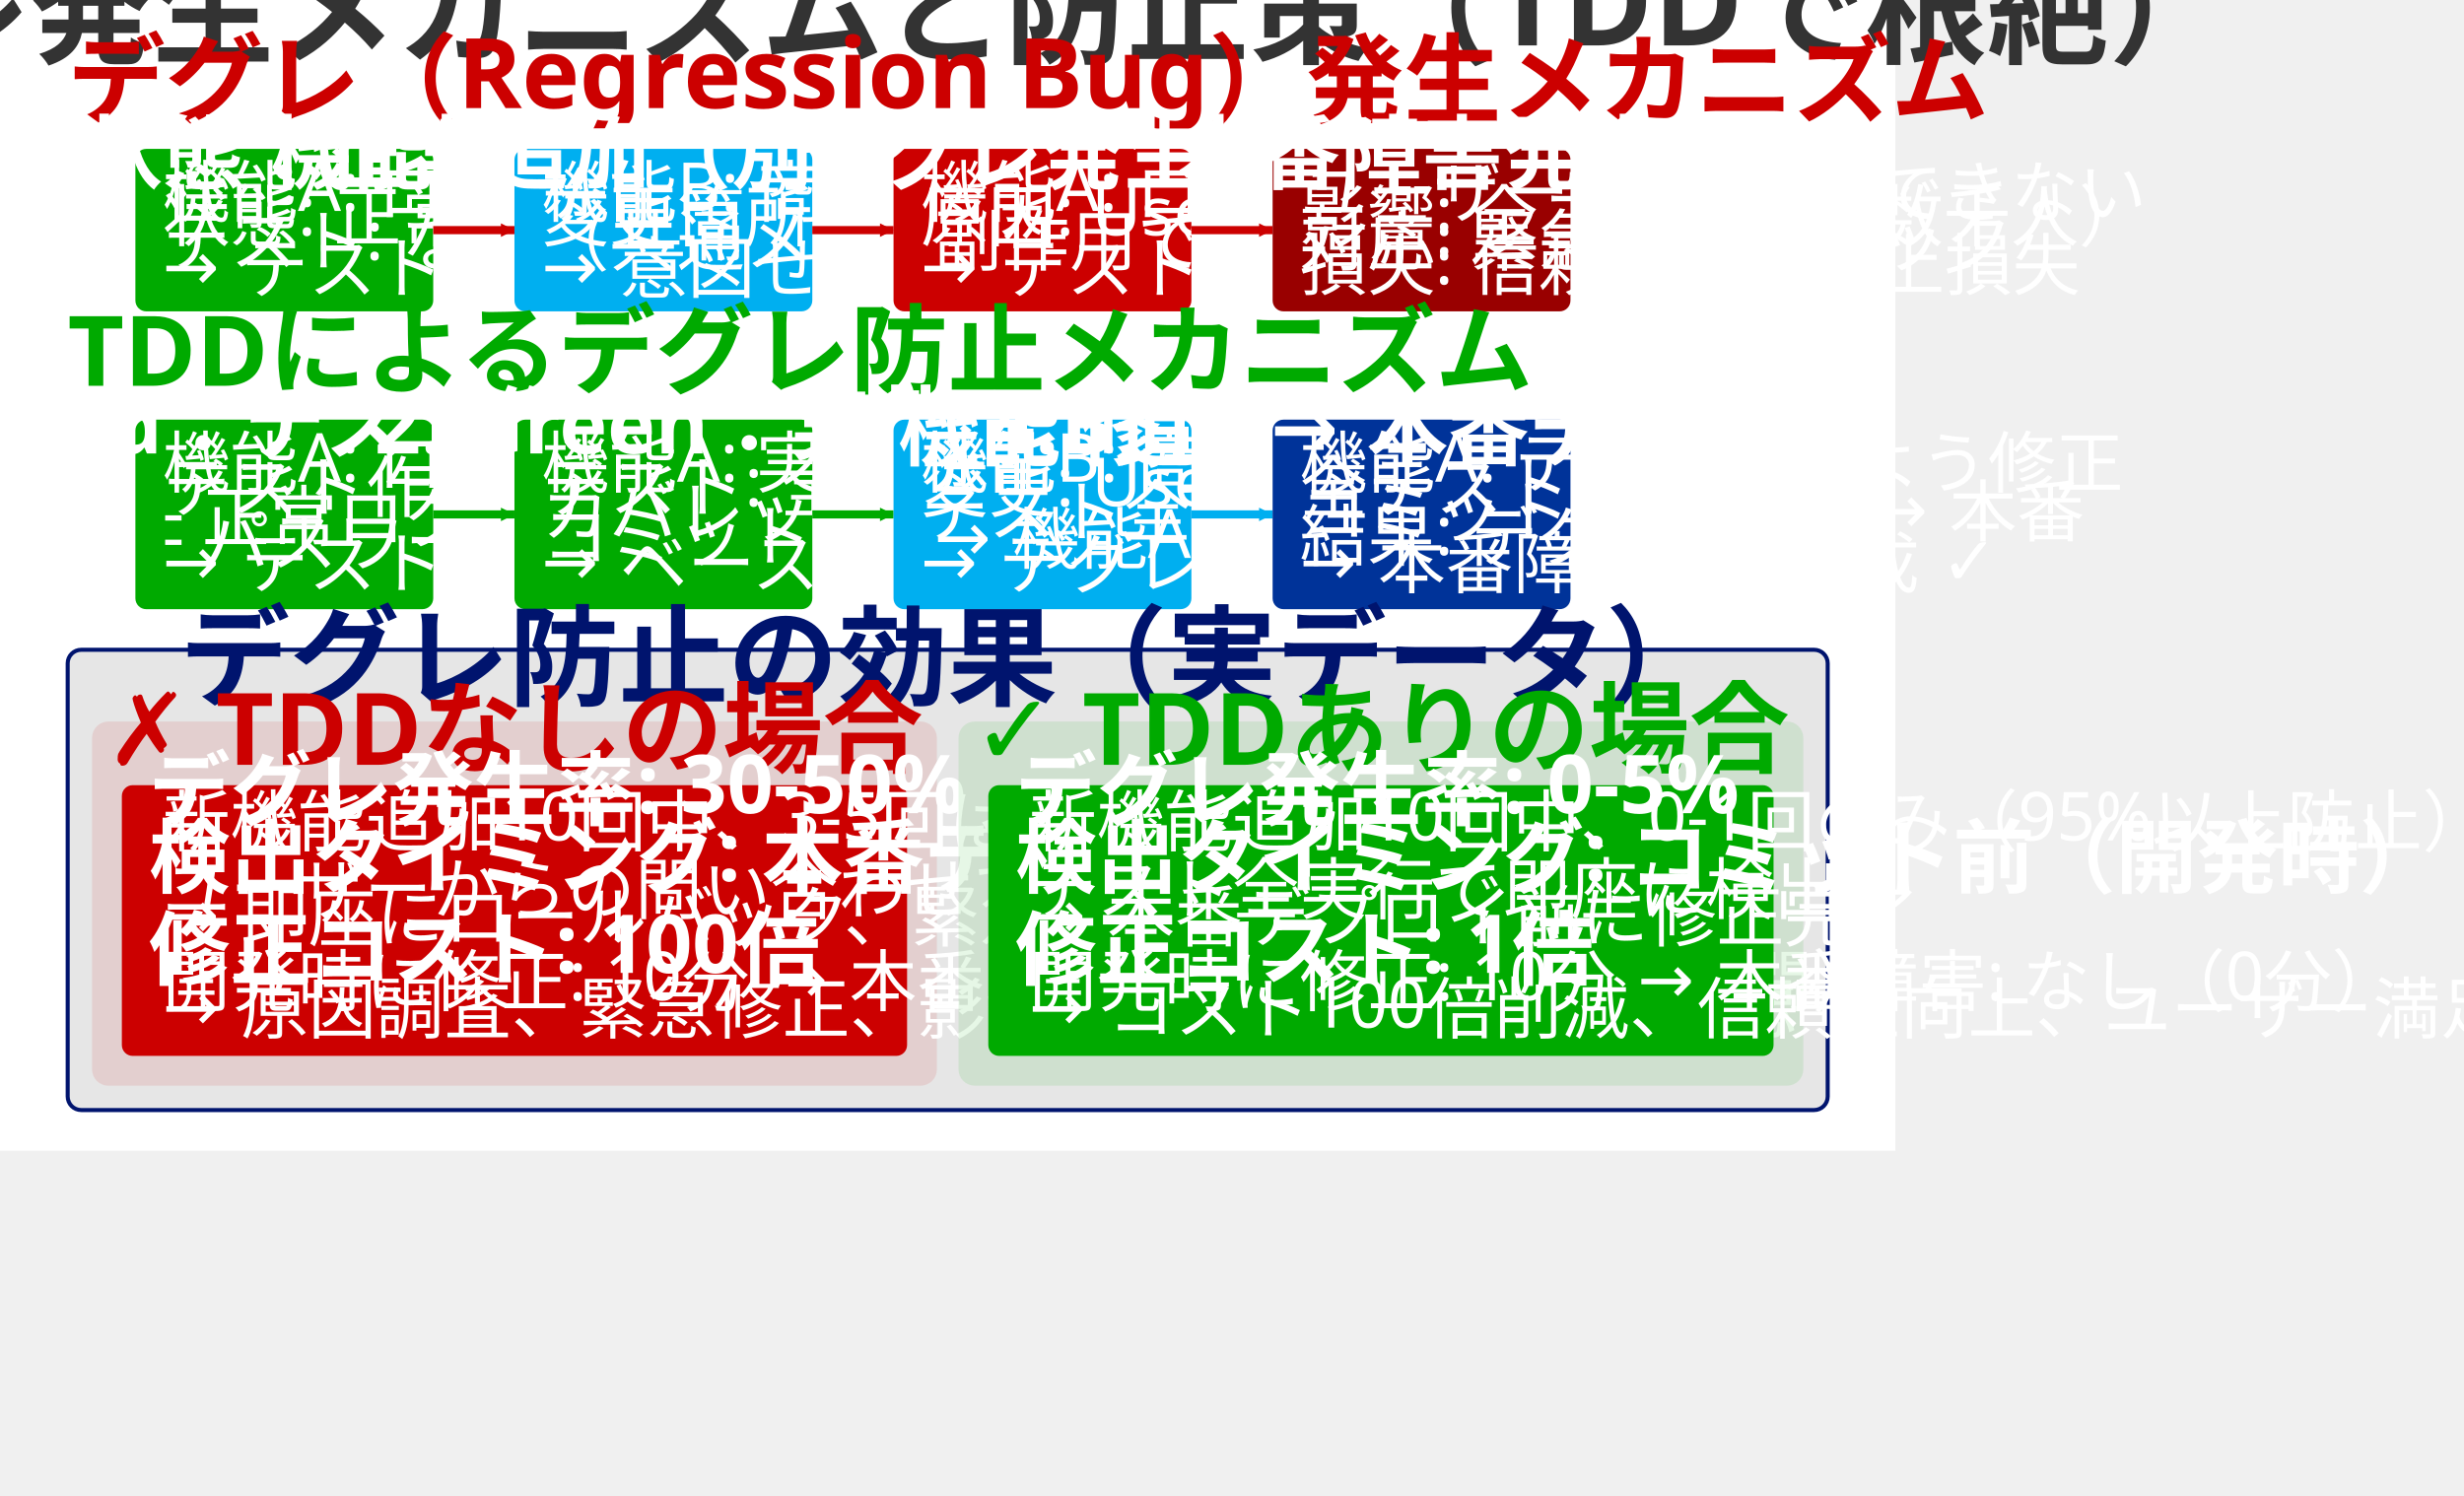
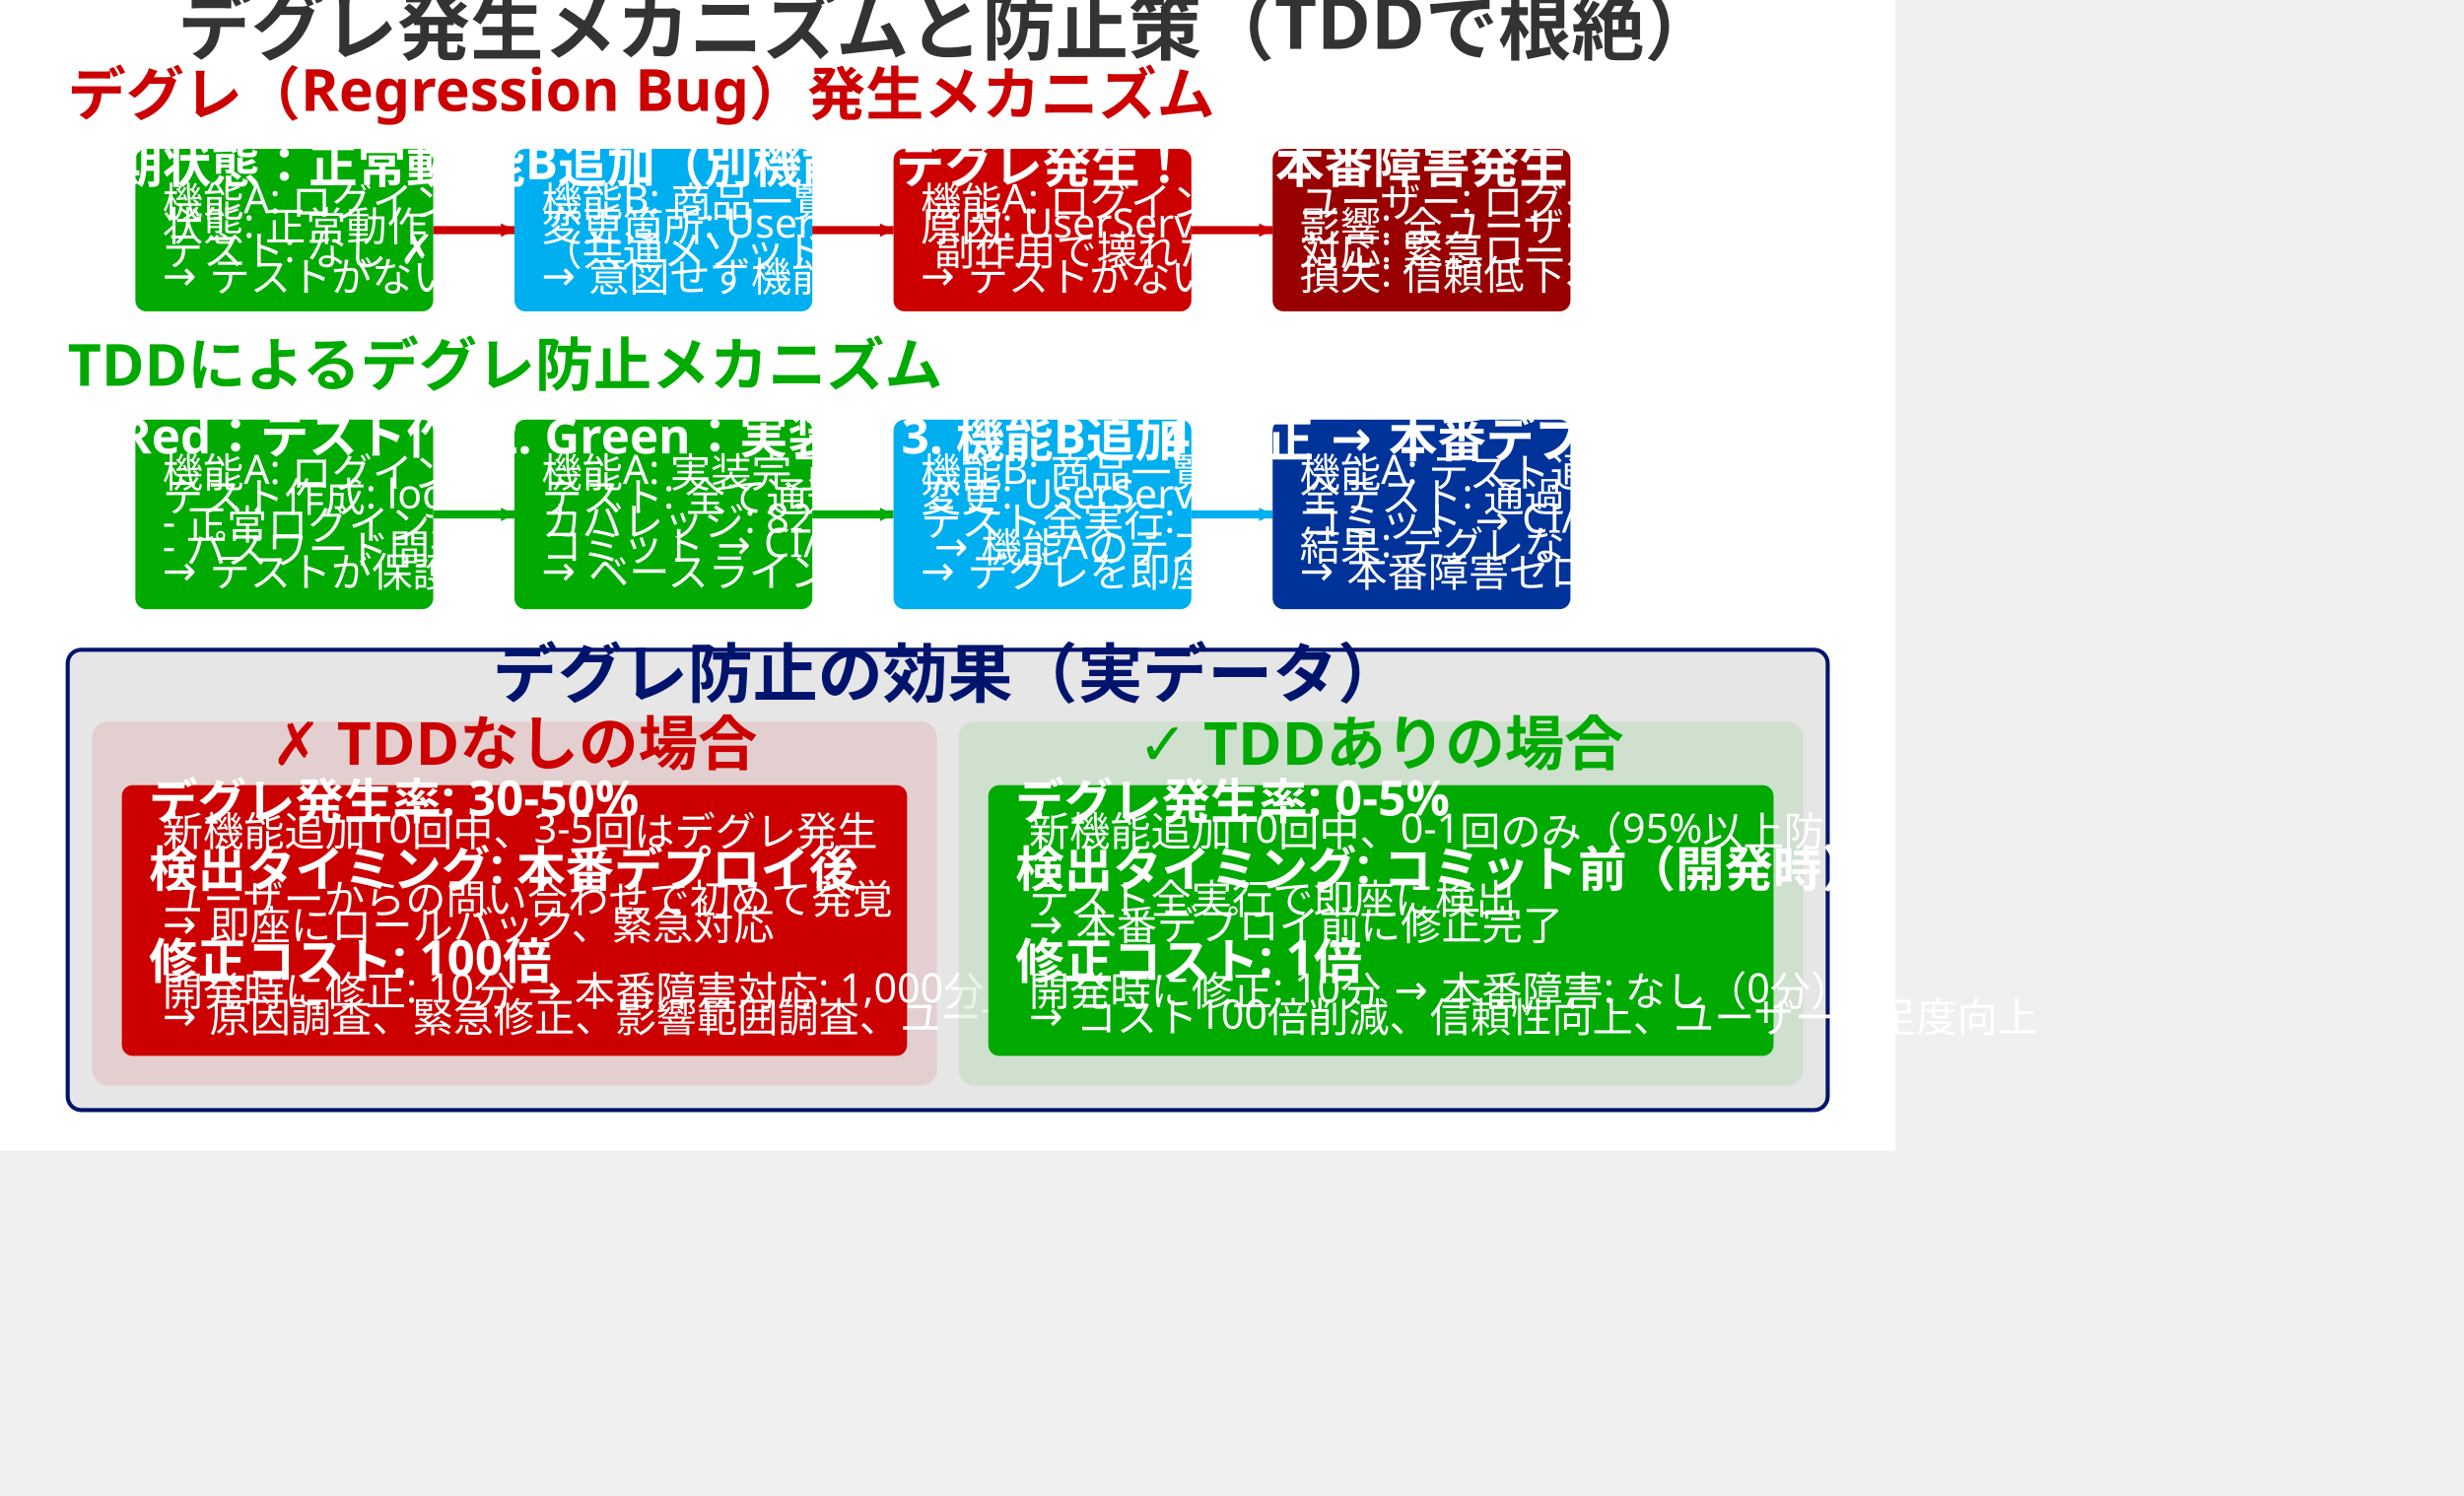
<svg xmlns="http://www.w3.org/2000/svg" viewBox="0 0 1820 1105">
  <defs>
    <style>
-       .title { font-family: 'Noto Sans JP', sans-serif; font-size: 90px; font-weight: bold; fill: #333333; }
-       .step-title { font-family: 'Noto Sans JP', sans-serif; font-size: 64px; font-weight: bold; fill: white; }
-       .step-text { font-family: 'Noto Sans JP', sans-serif; font-size: 50px; fill: white; }
+       .title { font-family: 'Noto Sans JP', sans-serif; font-size: 54px; font-weight: bold; fill: #333333; }
+       .step-title { font-family: 'Noto Sans JP', sans-serif; font-size: 38px; font-weight: bold; fill: white; }
+       .step-text { font-family: 'Noto Sans JP', sans-serif; font-size: 30px; fill: white; }
    </style>
  </defs>
  <rect width="1400" height="850" fill="#FFFFFF" />
  <text x="700" y="40" class="title" text-anchor="middle">デグレ発生メカニズムと防止策（TDDで根絶）</text>
-   <text x="50" y="85" style="font-family: 'Noto Sans JP', sans-serif; font-size: 72px; fill: #CC0000; font-weight: bold;">
+   <text x="50" y="85" style="font-family: 'Noto Sans JP', sans-serif; font-size: 43px; fill: #CC0000; font-weight: bold;">
    デグレ（Regression Bug）発生メカニズム
  </text>
  <rect x="100" y="110" width="220" height="120" fill="#00AA00" rx="8" />
-   <text x="210" y="135" style="font-family: 'Noto Sans JP', sans-serif; font-size: 60px; fill: white; text-anchor: middle; font-weight: bold;">
+   <text x="210" y="135" style="font-family: 'Noto Sans JP', sans-serif; font-size: 36px; fill: white; text-anchor: middle; font-weight: bold;">
    初期状態：正常動作
  </text>
-   <text x="120" y="160" style="font-family: 'Noto Sans JP', sans-serif; font-size: 50px; fill: white;">
+   <text x="120" y="160" style="font-family: 'Noto Sans JP', sans-serif; font-size: 30px; fill: white;">
    機能A: ログイン機能
  </text>
-   <text x="120" y="178" style="font-family: 'Noto Sans JP', sans-serif; font-size: 50px; fill: white;">
+   <text x="120" y="178" style="font-family: 'Noto Sans JP', sans-serif; font-size: 30px; fill: white;">
    状態: 正常動作 ✓
  </text>
-   <text x="120" y="196" style="font-family: 'Noto Sans JP', sans-serif; font-size: 50px; fill: white;">
+   <text x="120" y="196" style="font-family: 'Noto Sans JP', sans-serif; font-size: 30px; fill: white;">
    テスト: なし ✗
  </text>
-   <text x="120" y="214" style="font-family: 'Noto Sans JP', sans-serif; font-size: 50px; fill: white;">
+   <text x="120" y="214" style="font-family: 'Noto Sans JP', sans-serif; font-size: 30px; fill: white;">
    → テストがないと危険！
  </text>
  <line x1="320" y1="170" x2="380" y2="170" stroke="#CC0000" stroke-width="6" />
  <polygon points="380,170 370,165 370,175" fill="#CC0000" />
  <rect x="380" y="110" width="220" height="120" fill="#00AFF0" rx="8" />
-   <text x="490" y="135" style="font-family: 'Noto Sans JP', sans-serif; font-size: 60px; fill: white; text-anchor: middle; font-weight: bold;">
+   <text x="490" y="135" style="font-family: 'Noto Sans JP', sans-serif; font-size: 36px; fill: white; text-anchor: middle; font-weight: bold;">
    機能B追加（別機能）
  </text>
-   <text x="400" y="160" style="font-family: 'Noto Sans JP', sans-serif; font-size: 50px; fill: white;">
+   <text x="400" y="160" style="font-family: 'Noto Sans JP', sans-serif; font-size: 30px; fill: white;">
    機能B: 商品一覧機能追加
  </text>
-   <text x="400" y="178" style="font-family: 'Noto Sans JP', sans-serif; font-size: 50px; fill: white;">
+   <text x="400" y="178" style="font-family: 'Noto Sans JP', sans-serif; font-size: 30px; fill: white;">
    変更箇所: UserService修正
  </text>
-   <text x="400" y="196" style="font-family: 'Noto Sans JP', sans-serif; font-size: 50px; fill: white;">
+   <text x="400" y="196" style="font-family: 'Noto Sans JP', sans-serif; font-size: 30px; fill: white;">
    （共通メソッドをリファクタ）
  </text>
-   <text x="400" y="214" style="font-family: 'Noto Sans JP', sans-serif; font-size: 50px; fill: white;">
+   <text x="400" y="214" style="font-family: 'Noto Sans JP', sans-serif; font-size: 30px; fill: white;">
    → 意図せず機能Aに影響
  </text>
  <line x1="600" y1="170" x2="660" y2="170" stroke="#CC0000" stroke-width="6" />
  <polygon points="660,170 650,165 650,175" fill="#CC0000" />
  <rect x="660" y="110" width="220" height="120" fill="#CC0000" rx="8" />
-   <text x="770" y="135" style="font-family: 'Noto Sans JP', sans-serif; font-size: 60px; fill: white; text-anchor: middle; font-weight: bold;">
+   <text x="770" y="135" style="font-family: 'Noto Sans JP', sans-serif; font-size: 36px; fill: white; text-anchor: middle; font-weight: bold;">
    デグレ発生！
  </text>
-   <text x="680" y="160" style="font-family: 'Noto Sans JP', sans-serif; font-size: 50px; fill: white;">
+   <text x="680" y="160" style="font-family: 'Noto Sans JP', sans-serif; font-size: 30px; fill: white;">
    機能A: ログイン不可 ✗
  </text>
-   <text x="680" y="178" style="font-family: 'Noto Sans JP', sans-serif; font-size: 50px; fill: white;">
+   <text x="680" y="178" style="font-family: 'Noto Sans JP', sans-serif; font-size: 30px; fill: white;">
    原因: UserService変更の</text>
-   <text x="690" y="196" style="font-family: 'Noto Sans JP', sans-serif; font-size: 50px; fill: white;">
+   <text x="690" y="196" style="font-family: 'Noto Sans JP', sans-serif; font-size: 30px; fill: white;">
    副作用で壊れた
  </text>
-   <text x="680" y="214" style="font-family: 'Noto Sans JP', sans-serif; font-size: 50px; fill: white;">
+   <text x="680" y="214" style="font-family: 'Noto Sans JP', sans-serif; font-size: 30px; fill: white;">
    → テストがないので気づかず
  </text>
  <line x1="880" y1="170" x2="940" y2="170" stroke="#CC0000" stroke-width="6" />
  <polygon points="940,170 930,165 930,175" fill="#CC0000" />
  <rect x="940" y="110" width="220" height="120" fill="#990000" rx="8" />
-   <text x="1050" y="135" style="font-family: 'Noto Sans JP', sans-serif; font-size: 60px; fill: white; text-anchor: middle; font-weight: bold;">
+   <text x="1050" y="135" style="font-family: 'Noto Sans JP', sans-serif; font-size: 36px; fill: white; text-anchor: middle; font-weight: bold;">
    本番障害発生
  </text>
-   <text x="960" y="160" style="font-family: 'Noto Sans JP', sans-serif; font-size: 50px; fill: white;">
+   <text x="960" y="160" style="font-family: 'Noto Sans JP', sans-serif; font-size: 30px; fill: white;">
    ユーザー: ログインできない
  </text>
-   <text x="960" y="178" style="font-family: 'Noto Sans JP', sans-serif; font-size: 50px; fill: white;">
+   <text x="960" y="178" style="font-family: 'Noto Sans JP', sans-serif; font-size: 30px; fill: white;">
    影響: 全ユーザー（数千人）
  </text>
-   <text x="960" y="196" style="font-family: 'Noto Sans JP', sans-serif; font-size: 50px; fill: white;">
+   <text x="960" y="196" style="font-family: 'Noto Sans JP', sans-serif; font-size: 30px; fill: white;">
    対応: 緊急ロールバック
  </text>
-   <text x="960" y="214" style="font-family: 'Noto Sans JP', sans-serif; font-size: 50px; fill: white;">
+   <text x="960" y="214" style="font-family: 'Noto Sans JP', sans-serif; font-size: 30px; fill: white;">
    損失: 信頼低下、売上損失
  </text>
-   <text x="50" y="285" style="font-family: 'Noto Sans JP', sans-serif; font-size: 72px; fill: #00AA00; font-weight: bold;">
+   <text x="50" y="285" style="font-family: 'Noto Sans JP', sans-serif; font-size: 43px; fill: #00AA00; font-weight: bold;">
    TDDによるデグレ防止メカニズム
  </text>
  <rect x="100" y="310" width="220" height="140" fill="#00AA00" rx="8" />
-   <text x="210" y="335" style="font-family: 'Noto Sans JP', sans-serif; font-size: 60px; fill: white; text-anchor: middle; font-weight: bold;">
+   <text x="210" y="335" style="font-family: 'Noto Sans JP', sans-serif; font-size: 36px; fill: white; text-anchor: middle; font-weight: bold;">
    1. Red：テスト作成
  </text>
-   <text x="120" y="360" style="font-family: 'Noto Sans JP', sans-serif; font-size: 50px; fill: white;">
+   <text x="120" y="360" style="font-family: 'Noto Sans JP', sans-serif; font-size: 30px; fill: white;">
    機能A: ログイン機能
  </text>
-   <text x="120" y="378" style="font-family: 'Noto Sans JP', sans-serif; font-size: 50px; fill: white;">
+   <text x="120" y="378" style="font-family: 'Noto Sans JP', sans-serif; font-size: 30px; fill: white;">
    テスト作成: loginTest()
  </text>
-   <text x="120" y="396" style="font-family: 'Noto Sans JP', sans-serif; font-size: 50px; fill: white;">
+   <text x="120" y="396" style="font-family: 'Noto Sans JP', sans-serif; font-size: 30px; fill: white;">
    - 正常ログイン
  </text>
-   <text x="120" y="414" style="font-family: 'Noto Sans JP', sans-serif; font-size: 50px; fill: white;">
+   <text x="120" y="414" style="font-family: 'Noto Sans JP', sans-serif; font-size: 30px; fill: white;">
    - パスワード間違い
  </text>
-   <text x="120" y="432" style="font-family: 'Noto Sans JP', sans-serif; font-size: 50px; fill: white;">
+   <text x="120" y="432" style="font-family: 'Noto Sans JP', sans-serif; font-size: 30px; fill: white;">
    → テストが保護する！
  </text>
  <line x1="320" y1="380" x2="380" y2="380" stroke="#00AA00" stroke-width="6" />
  <polygon points="380,380 370,375 370,385" fill="#00AA00" />
  <rect x="380" y="310" width="220" height="140" fill="#00AA00" rx="8" />
-   <text x="490" y="335" style="font-family: 'Noto Sans JP', sans-serif; font-size: 60px; fill: white; text-anchor: middle; font-weight: bold;">
+   <text x="490" y="335" style="font-family: 'Noto Sans JP', sans-serif; font-size: 36px; fill: white; text-anchor: middle; font-weight: bold;">
    2. Green：実装
  </text>
-   <text x="400" y="360" style="font-family: 'Noto Sans JP', sans-serif; font-size: 50px; fill: white;">
+   <text x="400" y="360" style="font-family: 'Noto Sans JP', sans-serif; font-size: 30px; fill: white;">
    機能A: 実装完了
  </text>
-   <text x="400" y="378" style="font-family: 'Noto Sans JP', sans-serif; font-size: 50px; fill: white;">
+   <text x="400" y="378" style="font-family: 'Noto Sans JP', sans-serif; font-size: 30px; fill: white;">
    テスト: 全て通過 ✓
  </text>
-   <text x="400" y="396" style="font-family: 'Noto Sans JP', sans-serif; font-size: 50px; fill: white;">
+   <text x="400" y="396" style="font-family: 'Noto Sans JP', sans-serif; font-size: 30px; fill: white;">
    カバレッジ: 82%
  </text>
-   <text x="400" y="414" style="font-family: 'Noto Sans JP', sans-serif; font-size: 50px; fill: white;">
+   <text x="400" y="414" style="font-family: 'Noto Sans JP', sans-serif; font-size: 30px; fill: white;">
    コミット → CI/CD実行
  </text>
-   <text x="400" y="432" style="font-family: 'Noto Sans JP', sans-serif; font-size: 50px; fill: white;">
+   <text x="400" y="432" style="font-family: 'Noto Sans JP', sans-serif; font-size: 30px; fill: white;">
    → ベースライン確立
  </text>
  <line x1="600" y1="380" x2="660" y2="380" stroke="#00AA00" stroke-width="6" />
  <polygon points="660,380 650,375 650,385" fill="#00AA00" />
  <rect x="660" y="310" width="220" height="140" fill="#00AFF0" rx="8" />
-   <text x="770" y="335" style="font-family: 'Noto Sans JP', sans-serif; font-size: 60px; fill: white; text-anchor: middle; font-weight: bold;">
+   <text x="770" y="335" style="font-family: 'Noto Sans JP', sans-serif; font-size: 36px; fill: white; text-anchor: middle; font-weight: bold;">
    3. 機能B追加
  </text>
-   <text x="680" y="360" style="font-family: 'Noto Sans JP', sans-serif; font-size: 50px; fill: white;">
+   <text x="680" y="360" style="font-family: 'Noto Sans JP', sans-serif; font-size: 30px; fill: white;">
    機能B: 商品一覧実装
  </text>
-   <text x="680" y="378" style="font-family: 'Noto Sans JP', sans-serif; font-size: 50px; fill: white;">
+   <text x="680" y="378" style="font-family: 'Noto Sans JP', sans-serif; font-size: 30px; fill: white;">
    変更: UserService修正
  </text>
-   <text x="680" y="396" style="font-family: 'Noto Sans JP', sans-serif; font-size: 50px; fill: white;">
+   <text x="680" y="396" style="font-family: 'Noto Sans JP', sans-serif; font-size: 30px; fill: white;">
    テスト全実行:
  </text>
-   <text x="690" y="414" style="font-family: 'Noto Sans JP', sans-serif; font-size: 50px; fill: white;">
+   <text x="690" y="414" style="font-family: 'Noto Sans JP', sans-serif; font-size: 30px; fill: white;">
    → 機能Aのテスト失敗！
  </text>
-   <text x="680" y="432" style="font-family: 'Noto Sans JP', sans-serif; font-size: 50px; fill: white;">
+   <text x="680" y="432" style="font-family: 'Noto Sans JP', sans-serif; font-size: 30px; fill: white;">
    → デグレを即座に検出 ✓
  </text>
  <line x1="880" y1="380" x2="940" y2="380" stroke="#00AFF0" stroke-width="6" />
  <polygon points="940,380 930,375 930,385" fill="#00AFF0" />
  <rect x="940" y="310" width="220" height="140" fill="#003399" rx="8" />
-   <text x="1050" y="335" style="font-family: 'Noto Sans JP', sans-serif; font-size: 60px; fill: white; text-anchor: middle; font-weight: bold;">
+   <text x="1050" y="335" style="font-family: 'Noto Sans JP', sans-serif; font-size: 36px; fill: white; text-anchor: middle; font-weight: bold;">
    4. 修正 → 本番デプロイ
  </text>
-   <text x="960" y="360" style="font-family: 'Noto Sans JP', sans-serif; font-size: 50px; fill: white;">
+   <text x="960" y="360" style="font-family: 'Noto Sans JP', sans-serif; font-size: 30px; fill: white;">
    機能A: テスト通るよう修正
  </text>
-   <text x="960" y="378" style="font-family: 'Noto Sans JP', sans-serif; font-size: 50px; fill: white;">
+   <text x="960" y="378" style="font-family: 'Noto Sans JP', sans-serif; font-size: 30px; fill: white;">
    全テスト: 通過 ✓
  </text>
-   <text x="960" y="396" style="font-family: 'Noto Sans JP', sans-serif; font-size: 50px; fill: white;">
+   <text x="960" y="396" style="font-family: 'Noto Sans JP', sans-serif; font-size: 30px; fill: white;">
    コミット → CI/CD → 本番
  </text>
-   <text x="960" y="414" style="font-family: 'Noto Sans JP', sans-serif; font-size: 50px; fill: white;">
+   <text x="960" y="414" style="font-family: 'Noto Sans JP', sans-serif; font-size: 30px; fill: white;">
    結果: デグレなし！
  </text>
-   <text x="960" y="432" style="font-family: 'Noto Sans JP', sans-serif; font-size: 50px; fill: white;">
+   <text x="960" y="432" style="font-family: 'Noto Sans JP', sans-serif; font-size: 30px; fill: white;">
    → 本番障害ゼロ達成 ✓
  </text>
  <rect x="50" y="480" width="1300" height="340" fill="#E6E6E6" stroke="#00146E" stroke-width="3" rx="10" />
-   <text x="700" y="515" style="font-family: 'Noto Sans JP', sans-serif; font-size: 81px; fill: #00146E; text-anchor: middle; font-weight: bold;">
+   <text x="700" y="515" style="font-family: 'Noto Sans JP', sans-serif; font-size: 48px; fill: #00146E; text-anchor: middle; font-weight: bold;">
    デグレ防止の効果（実データ）
  </text>
  <rect x="70" y="535" width="620" height="265" fill="#CC0000" opacity="0.1" stroke="#CC0000" stroke-width="4" rx="10" />
-   <text x="380" y="565" style="font-family: 'Noto Sans JP', sans-serif; font-size: 74px; fill: #CC0000; text-anchor: middle; font-weight: bold;">
+   <text x="380" y="565" style="font-family: 'Noto Sans JP', sans-serif; font-size: 44px; fill: #CC0000; text-anchor: middle; font-weight: bold;">
    ✗ TDDなしの場合
  </text>
  <rect x="90" y="580" width="580" height="200" fill="#CC0000" rx="8" />
-   <text x="110" y="605" style="font-family: 'Noto Sans JP', sans-serif; font-size: 60px; fill: white; font-weight: bold;">
+   <text x="110" y="605" style="font-family: 'Noto Sans JP', sans-serif; font-size: 36px; fill: white; font-weight: bold;">
    デグレ発生率: 30-50%
  </text>
-   <text x="120" y="625" style="font-family: 'Noto Sans JP', sans-serif; font-size: 50px; fill: white;">
+   <text x="120" y="625" style="font-family: 'Noto Sans JP', sans-serif; font-size: 30px; fill: white;">
    新機能追加10回中、3-5回はデグレ発生
  </text>
-   <text x="110" y="655" style="font-family: 'Noto Sans JP', sans-serif; font-size: 60px; fill: white; font-weight: bold;">
+   <text x="110" y="655" style="font-family: 'Noto Sans JP', sans-serif; font-size: 36px; fill: white; font-weight: bold;">
    検出タイミング: 本番デプロイ後
  </text>
-   <text x="120" y="675" style="font-family: 'Noto Sans JP', sans-serif; font-size: 50px; fill: white;">
+   <text x="120" y="675" style="font-family: 'Noto Sans JP', sans-serif; font-size: 30px; fill: white;">
    ユーザーからの問い合わせで初めて発覚
  </text>
-   <text x="120" y="693" style="font-family: 'Noto Sans JP', sans-serif; font-size: 50px; fill: white;">
+   <text x="120" y="693" style="font-family: 'Noto Sans JP', sans-serif; font-size: 30px; fill: white;">
    → 即座にロールバック、緊急対応
  </text>
-   <text x="110" y="723" style="font-family: 'Noto Sans JP', sans-serif; font-size: 60px; fill: white; font-weight: bold;">
+   <text x="110" y="723" style="font-family: 'Noto Sans JP', sans-serif; font-size: 36px; fill: white; font-weight: bold;">
    修正コスト: 100倍
  </text>
-   <text x="120" y="743" style="font-family: 'Noto Sans JP', sans-serif; font-size: 50px; fill: white;">
+   <text x="120" y="743" style="font-family: 'Noto Sans JP', sans-serif; font-size: 30px; fill: white;">
    開発時に修正: 10分 → 本番障害対応: 1,000分（16時間）
  </text>
-   <text x="120" y="761" style="font-family: 'Noto Sans JP', sans-serif; font-size: 50px; fill: white;">
+   <text x="120" y="761" style="font-family: 'Noto Sans JP', sans-serif; font-size: 30px; fill: white;">
    → 原因調査、緊急修正、影響範囲調査、ユーザー対応
  </text>
  <rect x="710" y="535" width="620" height="265" fill="#00AA00" opacity="0.1" stroke="#00AA00" stroke-width="4" rx="10" />
-   <text x="1020" y="565" style="font-family: 'Noto Sans JP', sans-serif; font-size: 74px; fill: #00AA00; text-anchor: middle; font-weight: bold;">
+   <text x="1020" y="565" style="font-family: 'Noto Sans JP', sans-serif; font-size: 44px; fill: #00AA00; text-anchor: middle; font-weight: bold;">
    ✓ TDDありの場合
  </text>
  <rect x="730" y="580" width="580" height="200" fill="#00AA00" rx="8" />
-   <text x="750" y="605" style="font-family: 'Noto Sans JP', sans-serif; font-size: 60px; fill: white; font-weight: bold;">
+   <text x="750" y="605" style="font-family: 'Noto Sans JP', sans-serif; font-size: 36px; fill: white; font-weight: bold;">
    デグレ発生率: 0-5%
  </text>
-   <text x="760" y="625" style="font-family: 'Noto Sans JP', sans-serif; font-size: 50px; fill: white;">
+   <text x="760" y="625" style="font-family: 'Noto Sans JP', sans-serif; font-size: 30px; fill: white;">
    新機能追加10回中、0-1回のみ（95%以上防止）
  </text>
-   <text x="750" y="655" style="font-family: 'Noto Sans JP', sans-serif; font-size: 60px; fill: white; font-weight: bold;">
+   <text x="750" y="655" style="font-family: 'Noto Sans JP', sans-serif; font-size: 36px; fill: white; font-weight: bold;">
    検出タイミング: コミット前（開発時）
  </text>
-   <text x="760" y="675" style="font-family: 'Noto Sans JP', sans-serif; font-size: 50px; fill: white;">
+   <text x="760" y="675" style="font-family: 'Noto Sans JP', sans-serif; font-size: 30px; fill: white;">
    テスト全実行で即座に検出
  </text>
-   <text x="760" y="693" style="font-family: 'Noto Sans JP', sans-serif; font-size: 50px; fill: white;">
+   <text x="760" y="693" style="font-family: 'Noto Sans JP', sans-serif; font-size: 30px; fill: white;">
    → 本番デプロイ前に修正完了
  </text>
-   <text x="750" y="723" style="font-family: 'Noto Sans JP', sans-serif; font-size: 60px; fill: white; font-weight: bold;">
+   <text x="750" y="723" style="font-family: 'Noto Sans JP', sans-serif; font-size: 36px; fill: white; font-weight: bold;">
    修正コスト: 1倍
  </text>
-   <text x="760" y="743" style="font-family: 'Noto Sans JP', sans-serif; font-size: 50px; fill: white;">
+   <text x="760" y="743" style="font-family: 'Noto Sans JP', sans-serif; font-size: 30px; fill: white;">
    開発時に修正: 10分 → 本番障害: なし（0分）
  </text>
-   <text x="760" y="761" style="font-family: 'Noto Sans JP', sans-serif; font-size: 50px; fill: white;">
+   <text x="760" y="761" style="font-family: 'Noto Sans JP', sans-serif; font-size: 30px; fill: white;">
    → コスト100倍削減、信頼性向上、ユーザー満足度向上
  </text>
</svg>
